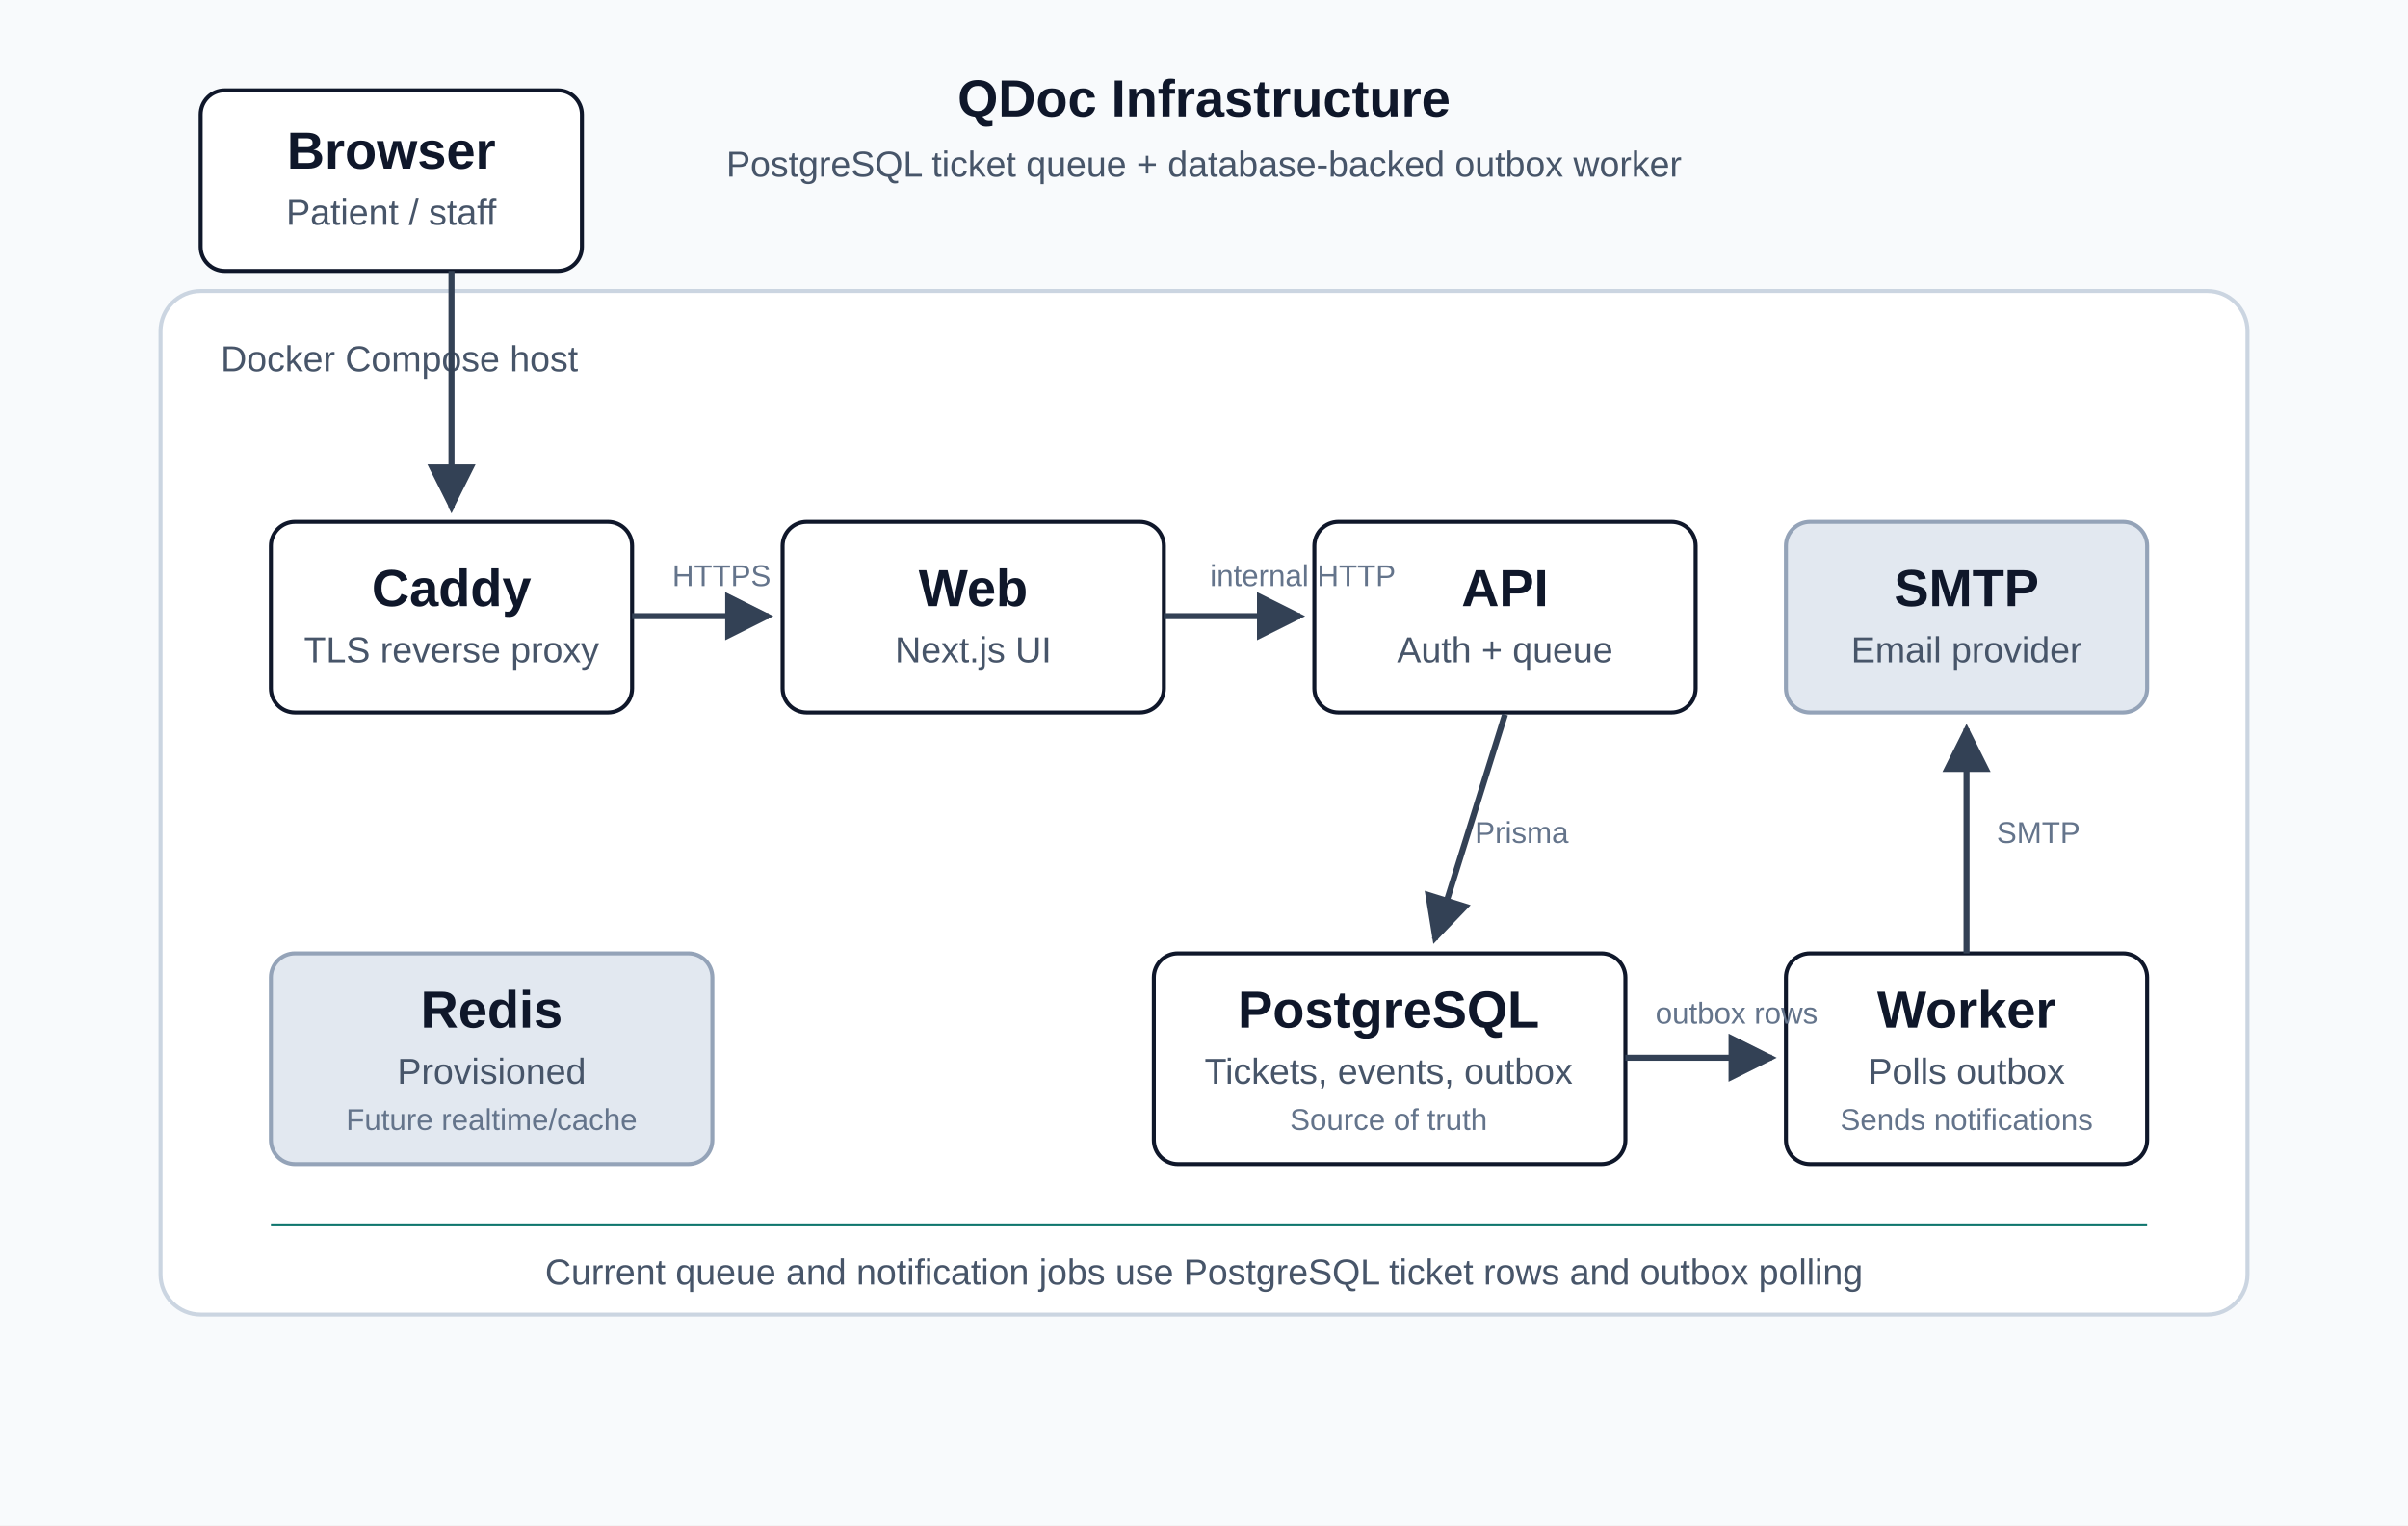
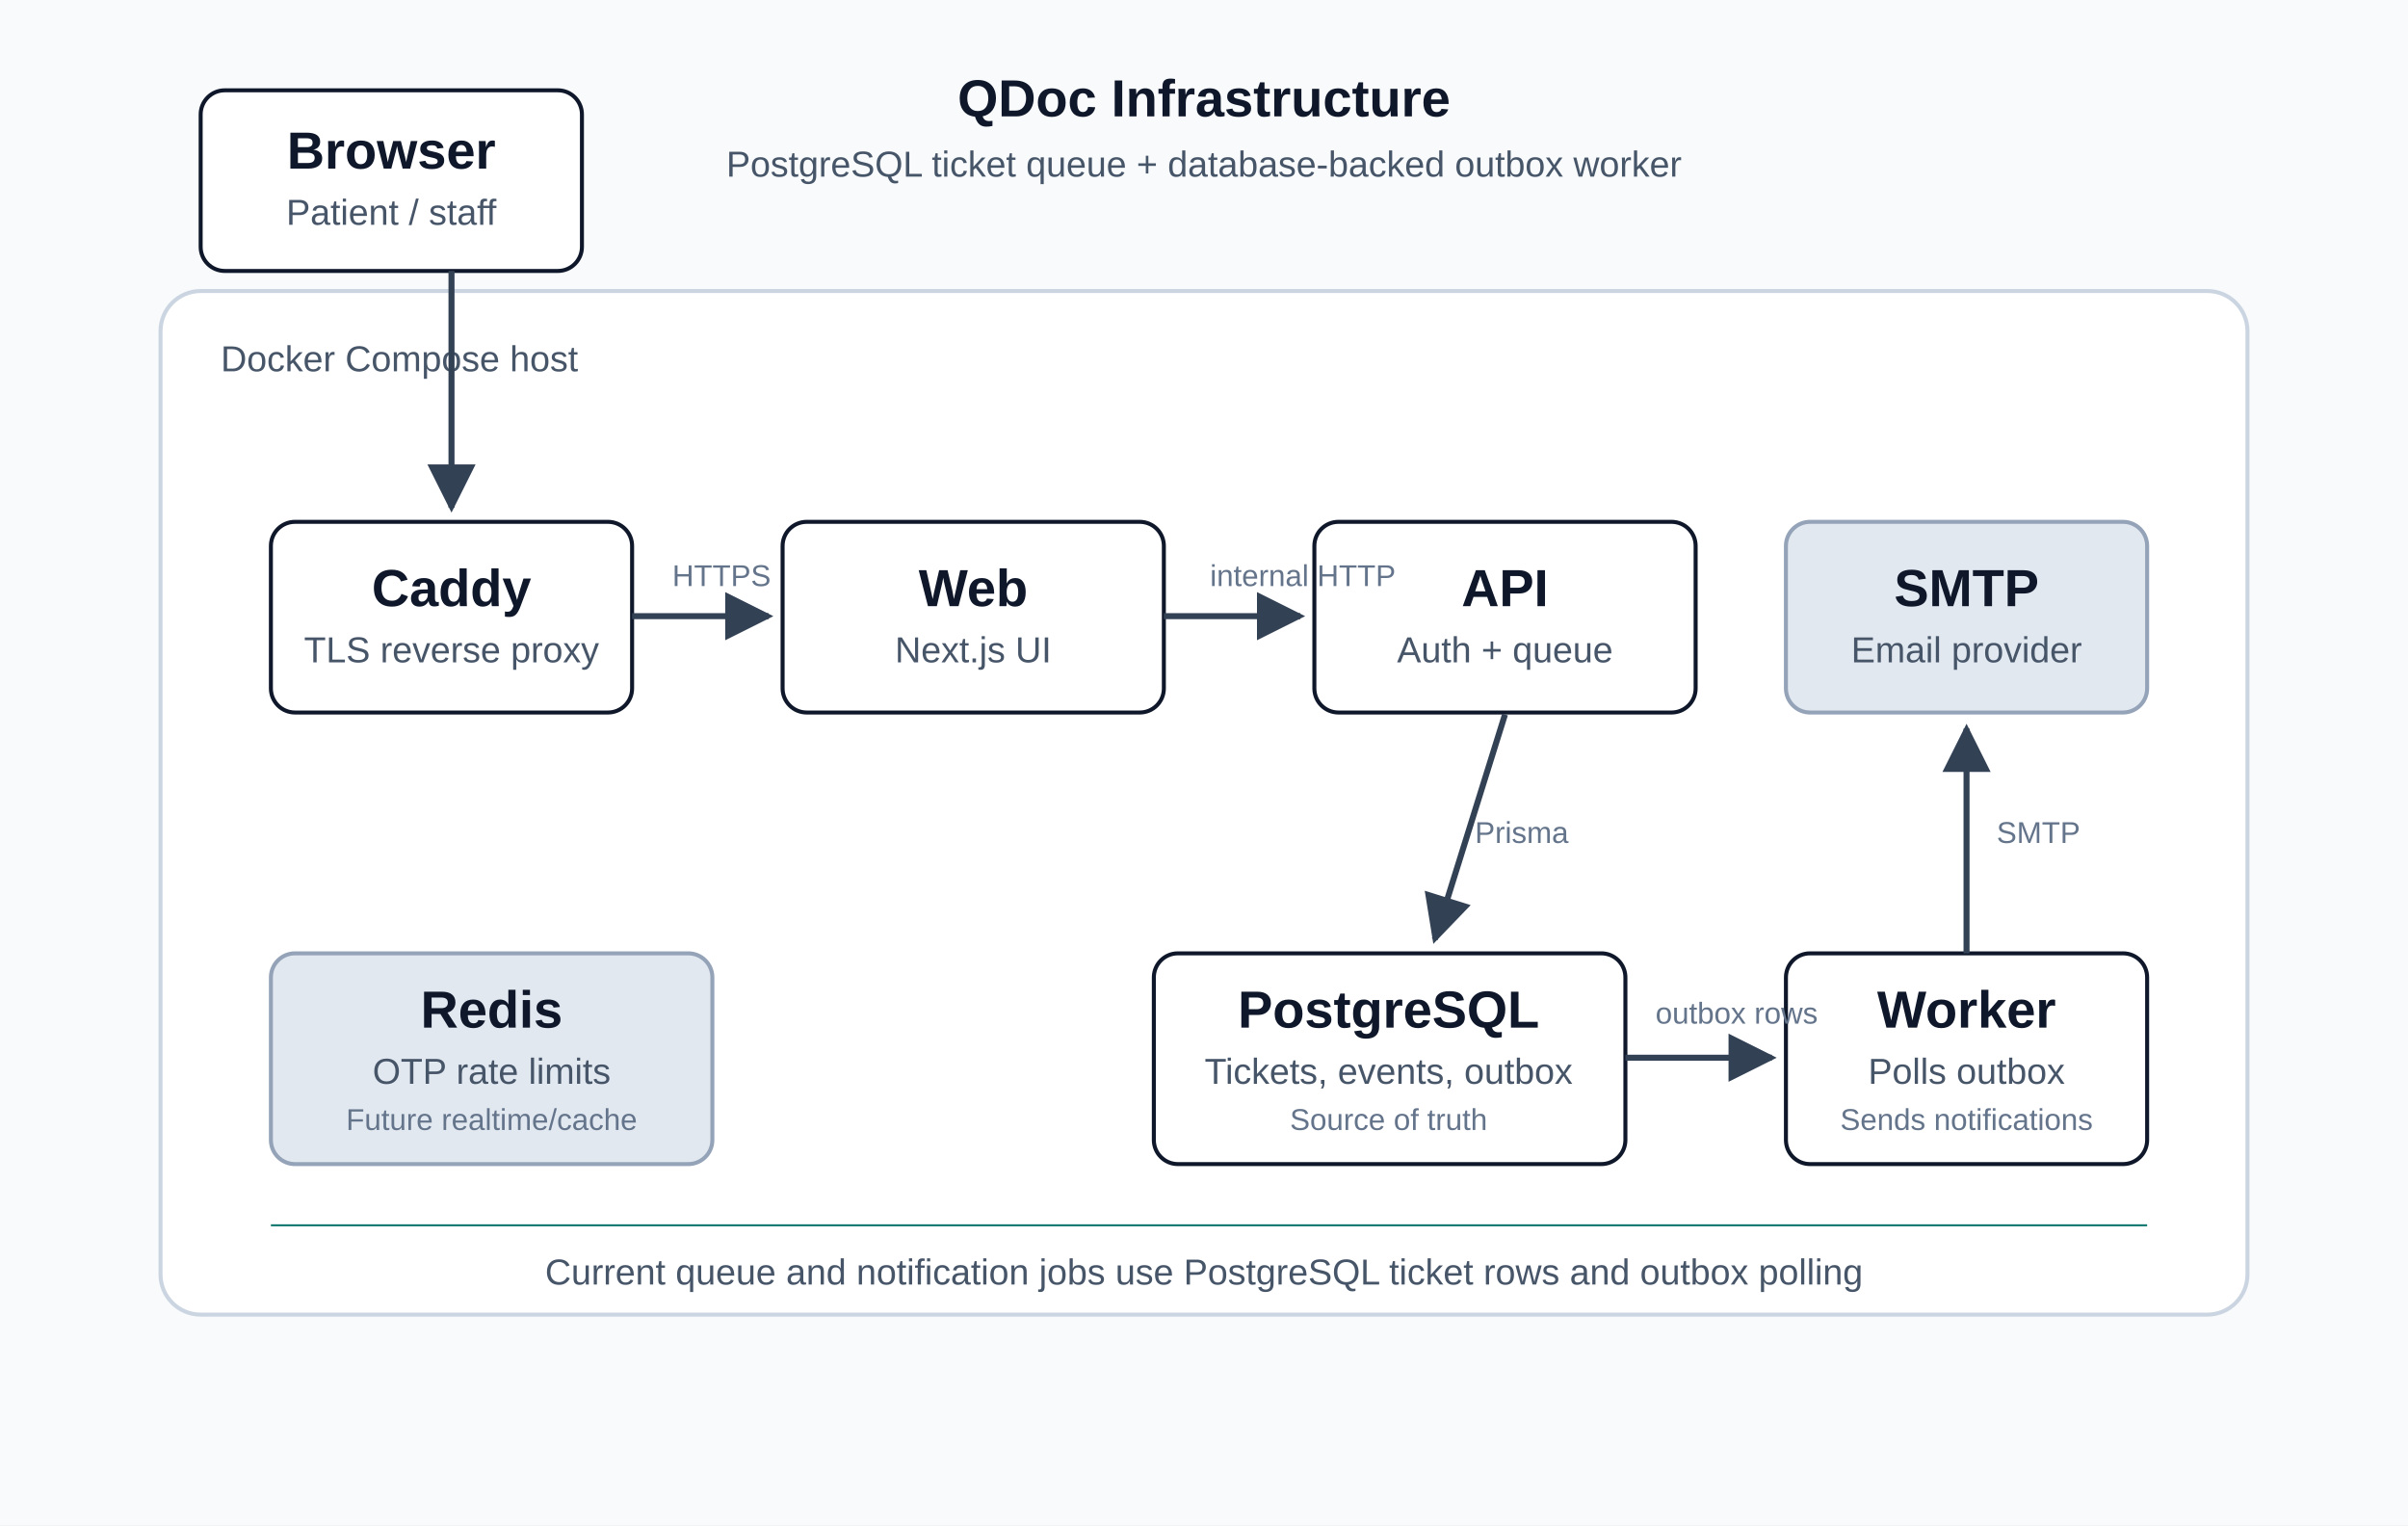
<svg xmlns="http://www.w3.org/2000/svg" width="1200" height="760" viewBox="0 0 1200 760" role="img" aria-labelledby="title desc">
  <defs>
    <style>
      .bg { fill: #f8fafc; }
      .group { fill: #ffffff; stroke: #cbd5e1; stroke-width: 2; }
      .box { fill: #ffffff; stroke: #0f172a; stroke-width: 2; rx: 12; }
      .edge { stroke: #334155; stroke-width: 3; fill: none; marker-end: url(#arrow); }
      .label { font: 700 26px Arial, sans-serif; fill: #0f172a; }
      .small { font: 500 18px Arial, sans-serif; fill: #475569; }
      .tiny { font: 500 15px Arial, sans-serif; fill: #64748b; }
      .accent { fill: #0f766e; }
      .muted { fill: #e2e8f0; stroke: #94a3b8; stroke-width: 2; rx: 12; }
    </style>
    <marker id="arrow" viewBox="0 0 10 10" refX="9" refY="5" markerWidth="8" markerHeight="8" orient="auto-start-reverse">
      <path d="M 0 0 L 10 5 L 0 10 z" fill="#334155" />
    </marker>
  </defs>
  <rect class="bg" width="1200" height="760" />
  <text x="600" y="58" text-anchor="middle" class="label">QDoc Infrastructure</text>
  <text x="600" y="88" text-anchor="middle" class="small">PostgreSQL ticket queue + database-backed outbox worker</text>
  <rect x="80" y="145" width="1040" height="510" class="group" rx="20" />
  <text x="110" y="185" class="small">Docker Compose host</text>
  <rect x="135" y="260" width="180" height="95" class="box" />
  <text x="225" y="302" text-anchor="middle" class="label">Caddy</text>
  <text x="225" y="330" text-anchor="middle" class="small">TLS reverse proxy</text>
  <rect x="390" y="260" width="190" height="95" class="box" />
  <text x="485" y="302" text-anchor="middle" class="label">Web</text>
  <text x="485" y="330" text-anchor="middle" class="small">Next.js UI</text>
  <rect x="655" y="260" width="190" height="95" class="box" />
  <text x="750" y="302" text-anchor="middle" class="label">API</text>
  <text x="750" y="330" text-anchor="middle" class="small">Auth + queue</text>
  <rect x="575" y="475" width="235" height="105" class="box" />
  <text x="692" y="512" text-anchor="middle" class="label">PostgreSQL</text>
  <text x="692" y="540" text-anchor="middle" class="small">Tickets, events, outbox</text>
  <text x="692" y="563" text-anchor="middle" class="tiny">Source of truth</text>
  <rect x="890" y="475" width="180" height="105" class="box" />
  <text x="980" y="512" text-anchor="middle" class="label">Worker</text>
  <text x="980" y="540" text-anchor="middle" class="small">Polls outbox</text>
  <text x="980" y="563" text-anchor="middle" class="tiny">Sends notifications</text>
  <rect x="135" y="475" width="220" height="105" class="muted" />
  <text x="245" y="512" text-anchor="middle" class="label">Redis</text>
-   <text x="245" y="540" text-anchor="middle" class="small">Provisioned</text>
+   <text x="245" y="540" text-anchor="middle" class="small">OTP rate limits</text>
  <text x="245" y="563" text-anchor="middle" class="tiny">Future realtime/cache</text>
  <rect x="890" y="260" width="180" height="95" class="muted" />
  <text x="980" y="302" text-anchor="middle" class="label">SMTP</text>
  <text x="980" y="330" text-anchor="middle" class="small">Email provider</text>
  <rect x="100" y="45" width="190" height="90" class="box" />
  <text x="195" y="84" text-anchor="middle" class="label">Browser</text>
  <text x="195" y="112" text-anchor="middle" class="small">Patient / staff</text>
  <path d="M 225 135 L 225 253" class="edge" />
  <path d="M 315 307 L 383 307" class="edge" />
  <path d="M 580 307 L 648 307" class="edge" />
  <path d="M 750 356 L 715 468" class="edge" />
  <path d="M 810 527 L 883 527" class="edge" />
  <path d="M 980 475 L 980 363" class="edge" />
  <text x="335" y="292" class="tiny">HTTPS</text>
  <text x="603" y="292" class="tiny">internal HTTP</text>
  <text x="735" y="420" class="tiny">Prisma</text>
  <text x="825" y="510" class="tiny">outbox rows</text>
  <text x="995" y="420" class="tiny">SMTP</text>
  <rect x="135" y="610" width="935" height="1" class="accent" />
  <text x="600" y="640" text-anchor="middle" class="small">Current queue and notification jobs use PostgreSQL ticket rows and outbox polling</text>
</svg>
